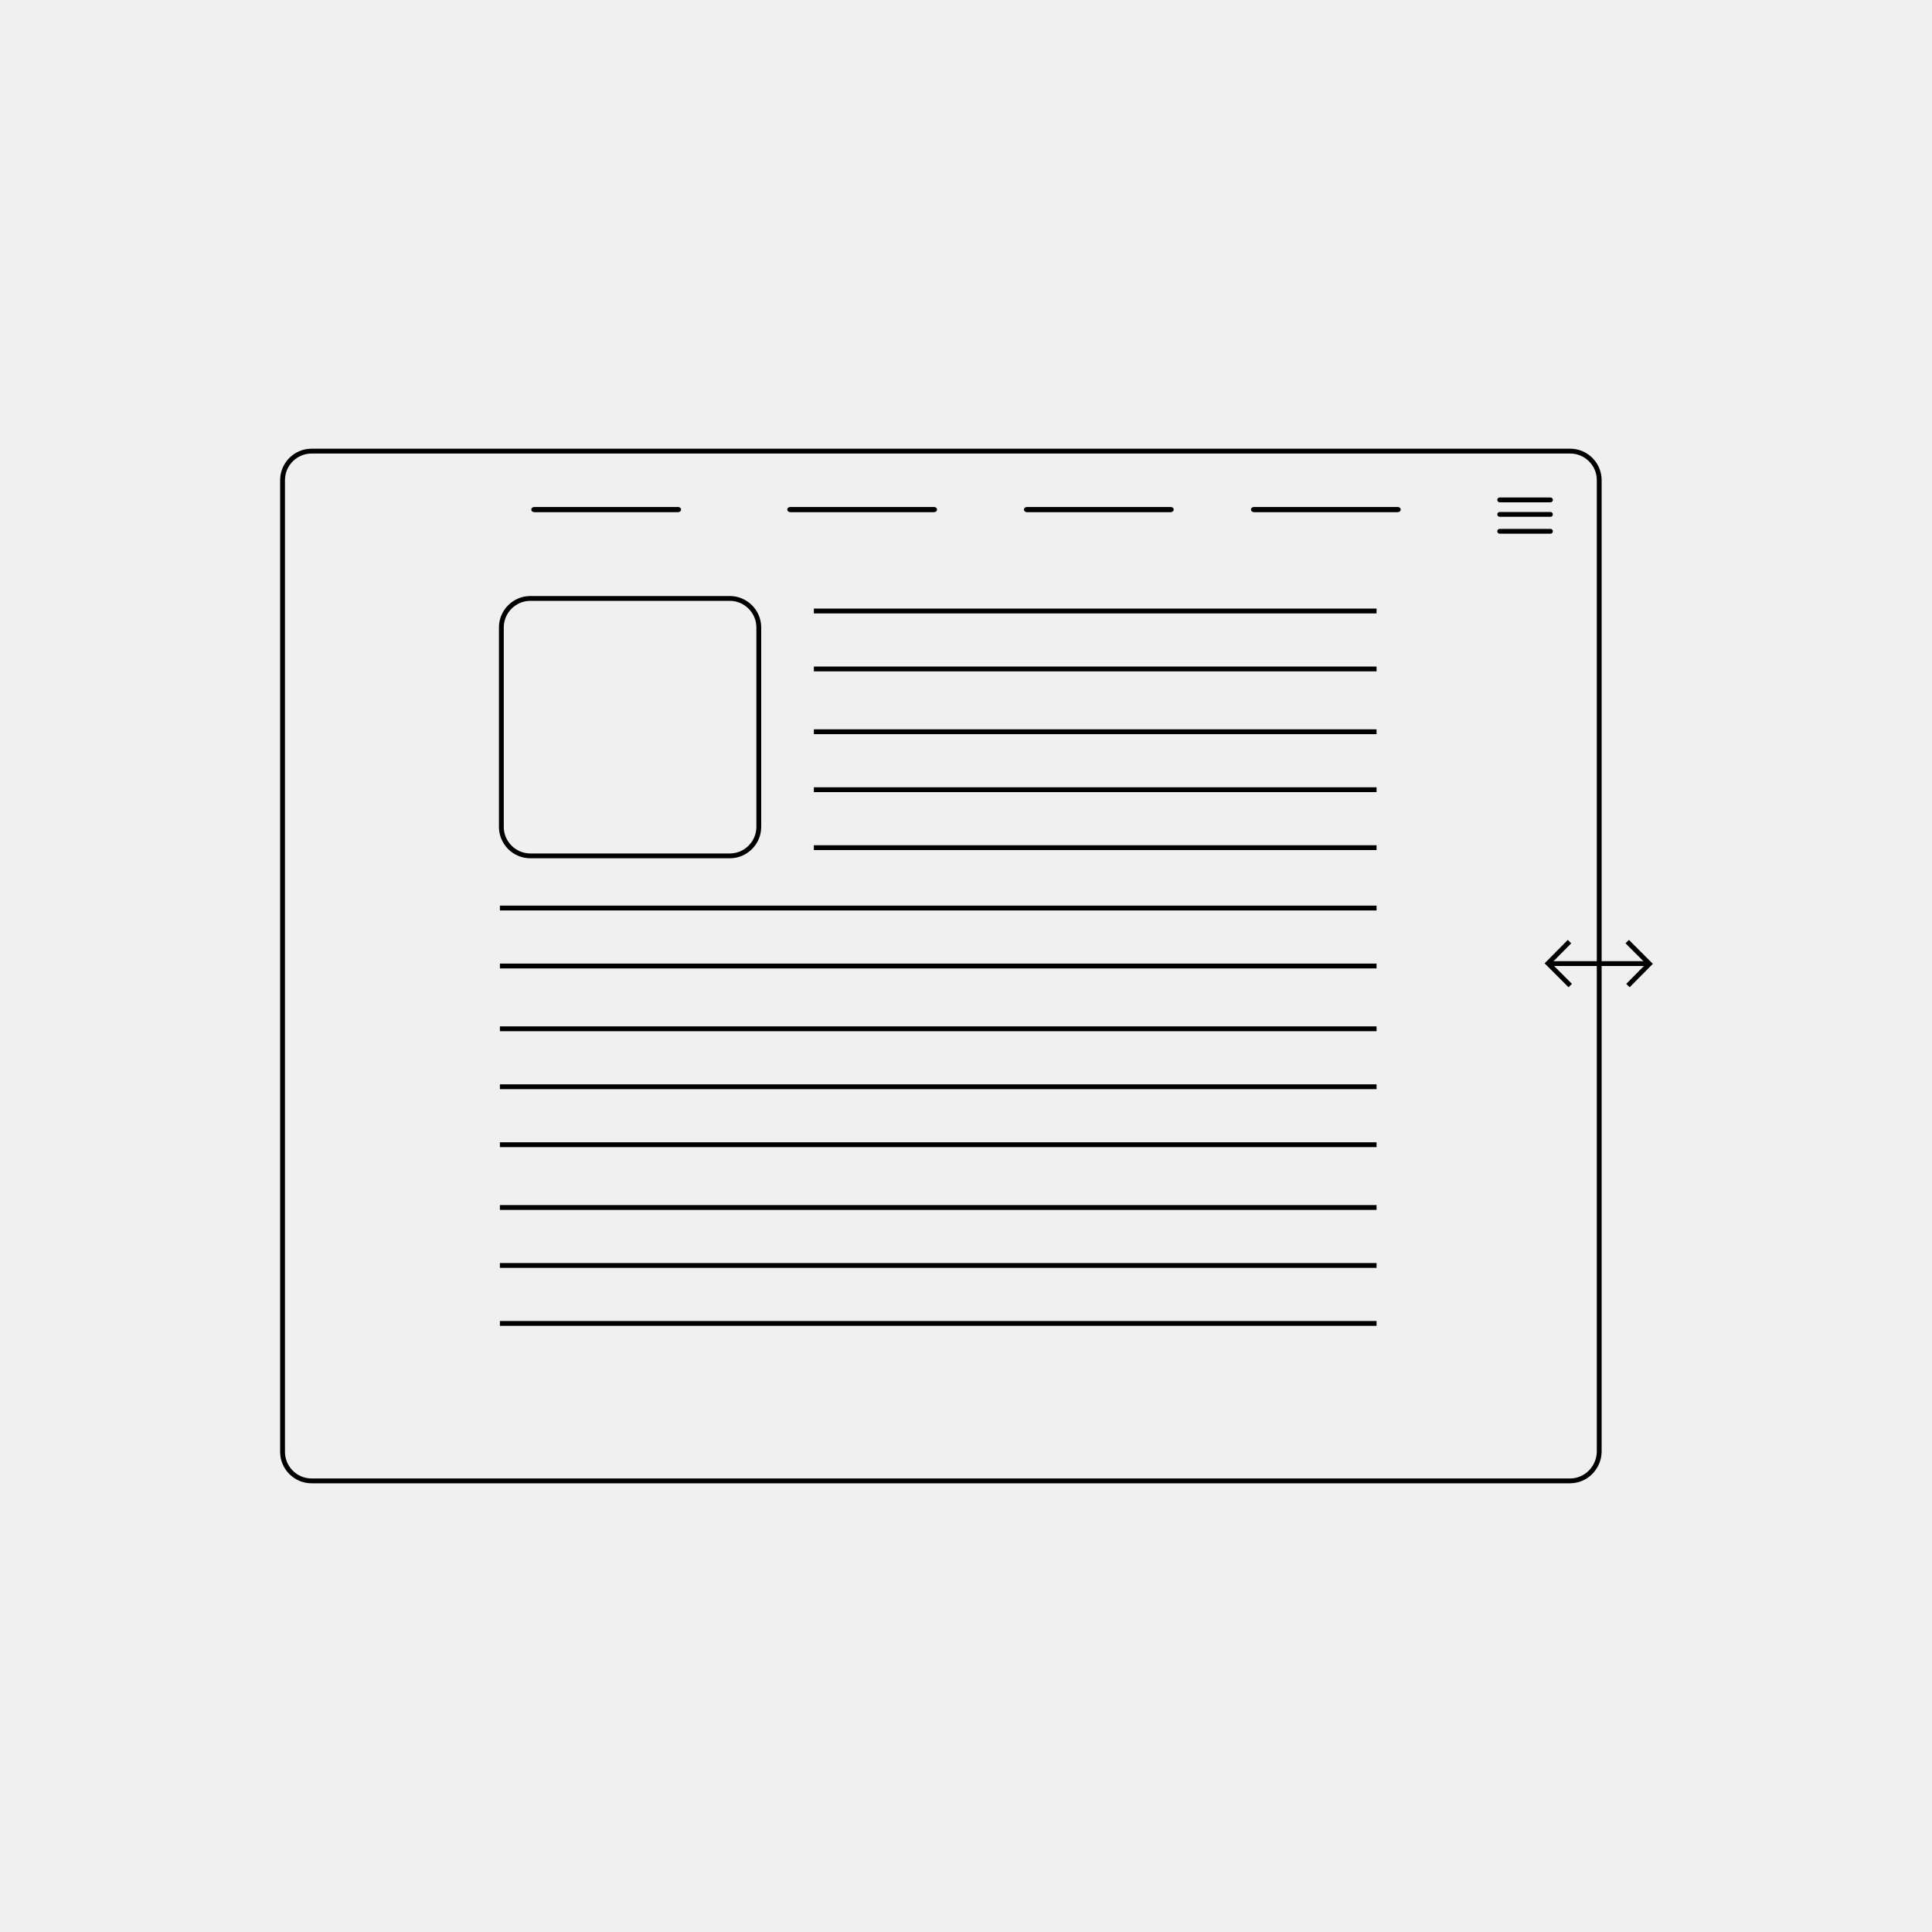
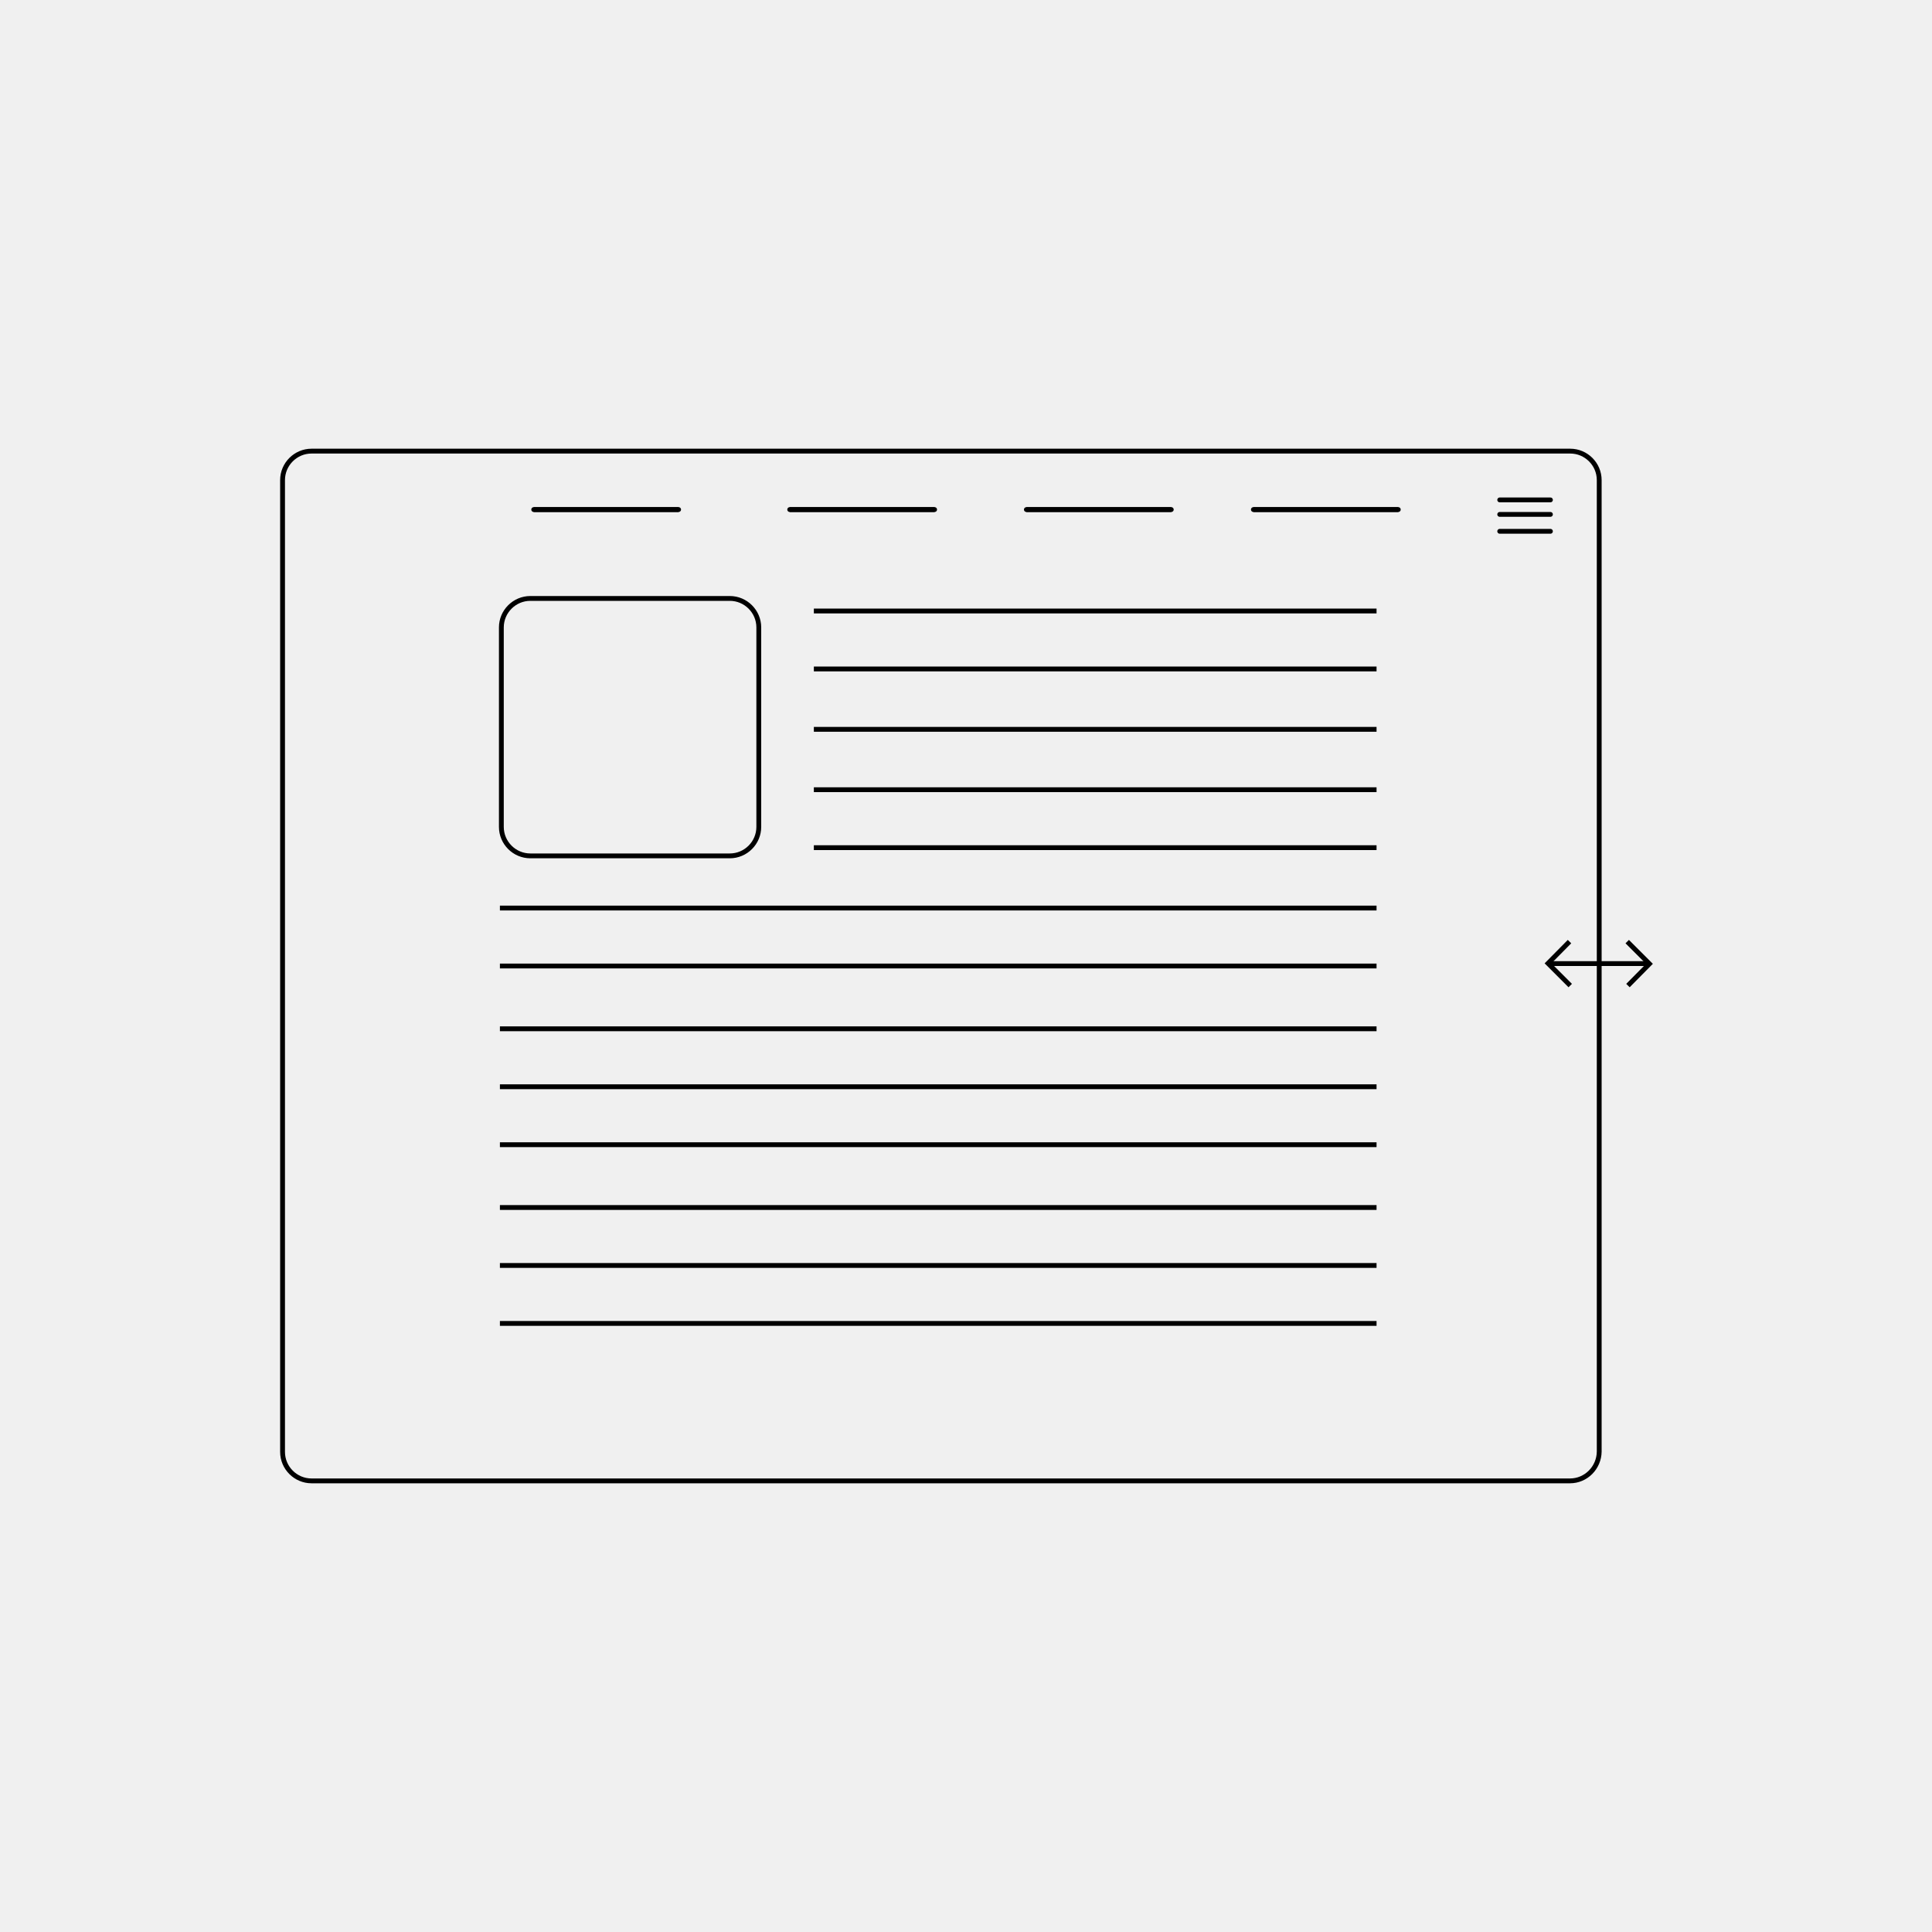
<svg xmlns="http://www.w3.org/2000/svg" version="1.1" id="Layer_4" x="0px" y="0px" viewBox="0 0 800 800" style="enable-background:new 0 0 800 800;" xml:space="preserve">
  <style type="text/css">
	.svg_hamburg_x0020_2{fill:none;}
	.svg_image{fill:none;stroke:#000000;stroke-width:2;stroke-miterlimit:10;}
	.fade_x0020_menu{fill:none;stroke:#000000;stroke-width:2;stroke-miterlimit:10;}
	.st0{fill:none;stroke:#000000;stroke-width:2;stroke-miterlimit:10;}
	.st1{fill:#FFFFFF;stroke:#000000;stroke-width:2;stroke-linecap:round;stroke-miterlimit:10;}
	.st2{fill:#FFFFFF;stroke:#000000;stroke-width:2;stroke-miterlimit:10;}
	.st3{fill:none;stroke:#000000;stroke-width:2;stroke-linecap:round;stroke-miterlimit:10;}
</style>
  <g id="XMLID_441_">
    <path id="XMLID_467_" class="st0" d="M650.1,613.2H129c-6.6,0-12-5.4-12-12V198.8c0-6.6,5.4-12,12-12h521.2c6.6,0,12,5.4,12,12   v402.3C662.1,607.8,656.7,613.2,650.1,613.2z" />
    <g id="Hamburger_3_">
      <line id="XMLID_466_" class="st1" x1="642" y1="207" x2="621" y2="207" />
      <line id="XMLID_465_" class="st1" x1="642" y1="213" x2="621" y2="213" />
      <line id="XMLID_464_" class="st1" x1="642" y1="220" x2="621" y2="220" />
    </g>
    <g id="Text_3_">
      <line id="XMLID_462_" class="st2" x1="570" y1="376" x2="207" y2="376" />
      <line id="XMLID_461_" class="fade_x0020_menu" x1="570" y1="253" x2="337" y2="253" />
      <line id="XMLID_460_" class="st2" x1="570" y1="400" x2="207" y2="400" />
      <line id="XMLID_459_" class="fade_x0020_menu" x1="570" y1="277" x2="337" y2="277" />
      <line id="XMLID_458_" class="st2" x1="570" y1="426" x2="207" y2="426" />
-       <line id="XMLID_457_" class="fade_x0020_menu" x1="570" y1="303" x2="337" y2="303" />
+       <line id="XMLID_457_" class="fade_x0020_menu" x1="570" y1="302" x2="337" y2="302" />
      <line id="XMLID_456_" class="st2" x1="570" y1="450" x2="207" y2="450" />
      <line id="XMLID_455_" class="fade_x0020_menu" x1="570" y1="327" x2="337" y2="327" />
      <line id="XMLID_454_" class="st2" x1="570" y1="474" x2="207" y2="474" />
      <line id="XMLID_453_" class="fade_x0020_menu" x1="570" y1="351" x2="337" y2="351" />
      <polyline id="XMLID_451_" class="st2" points="570,500 387,500 207,500   " />
      <polyline id="XMLID_449_" class="st2" points="570,524 387,524 207,524   " />
      <polyline id="XMLID_447_" class="st2" points="570,548 387,548 207,548   " />
    </g>
    <path id="XMLID_446_" class="svg_image" d="M302.2,354.4h-82.6c-6.6,0-12-5.4-12-12v-82.6c0-6.6,5.4-12,12-12h82.6   c6.6,0,12,5.4,12,12v82.6C314.2,349,308.8,354.4,302.2,354.4z" />
    <g id="XMLID_442_">
      <polyline id="XMLID_445_" class="st0" points="649.9,389.9 641,398.9 650.2,408.1   " />
      <polyline id="XMLID_444_" class="st0" points="674.1,408.1 683,399.1 673.8,389.9   " />
      <line id="XMLID_443_" class="st0" x1="641" y1="399" x2="683" y2="399" />
    </g>
  </g>
  <g id="Menu">
    <g id="XMLID_27_">
      <line id="XMLID_31_" class="st3" x1="281" y1="211" x2="221" y2="211" />
      <line id="XMLID_30_" class="st3" x1="387" y1="211" x2="327" y2="211" />
      <line id="XMLID_29_" class="st3" x1="485" y1="211" x2="425" y2="211" />
      <line id="XMLID_28_" class="st3" x1="579" y1="211" x2="519" y2="211" />
    </g>
    <g id="XMLID_22_">
      <line id="XMLID_26_" class="fade_x0020_menu" x1="281" y1="211" x2="221" y2="211" />
      <line id="XMLID_25_" class="fade_x0020_menu" x1="387" y1="211" x2="327" y2="211" />
      <line id="XMLID_24_" class="fade_x0020_menu" x1="485" y1="211" x2="425" y2="211" />
      <line id="XMLID_23_" class="fade_x0020_menu" x1="579" y1="211" x2="519" y2="211" />
    </g>
  </g>
</svg>
